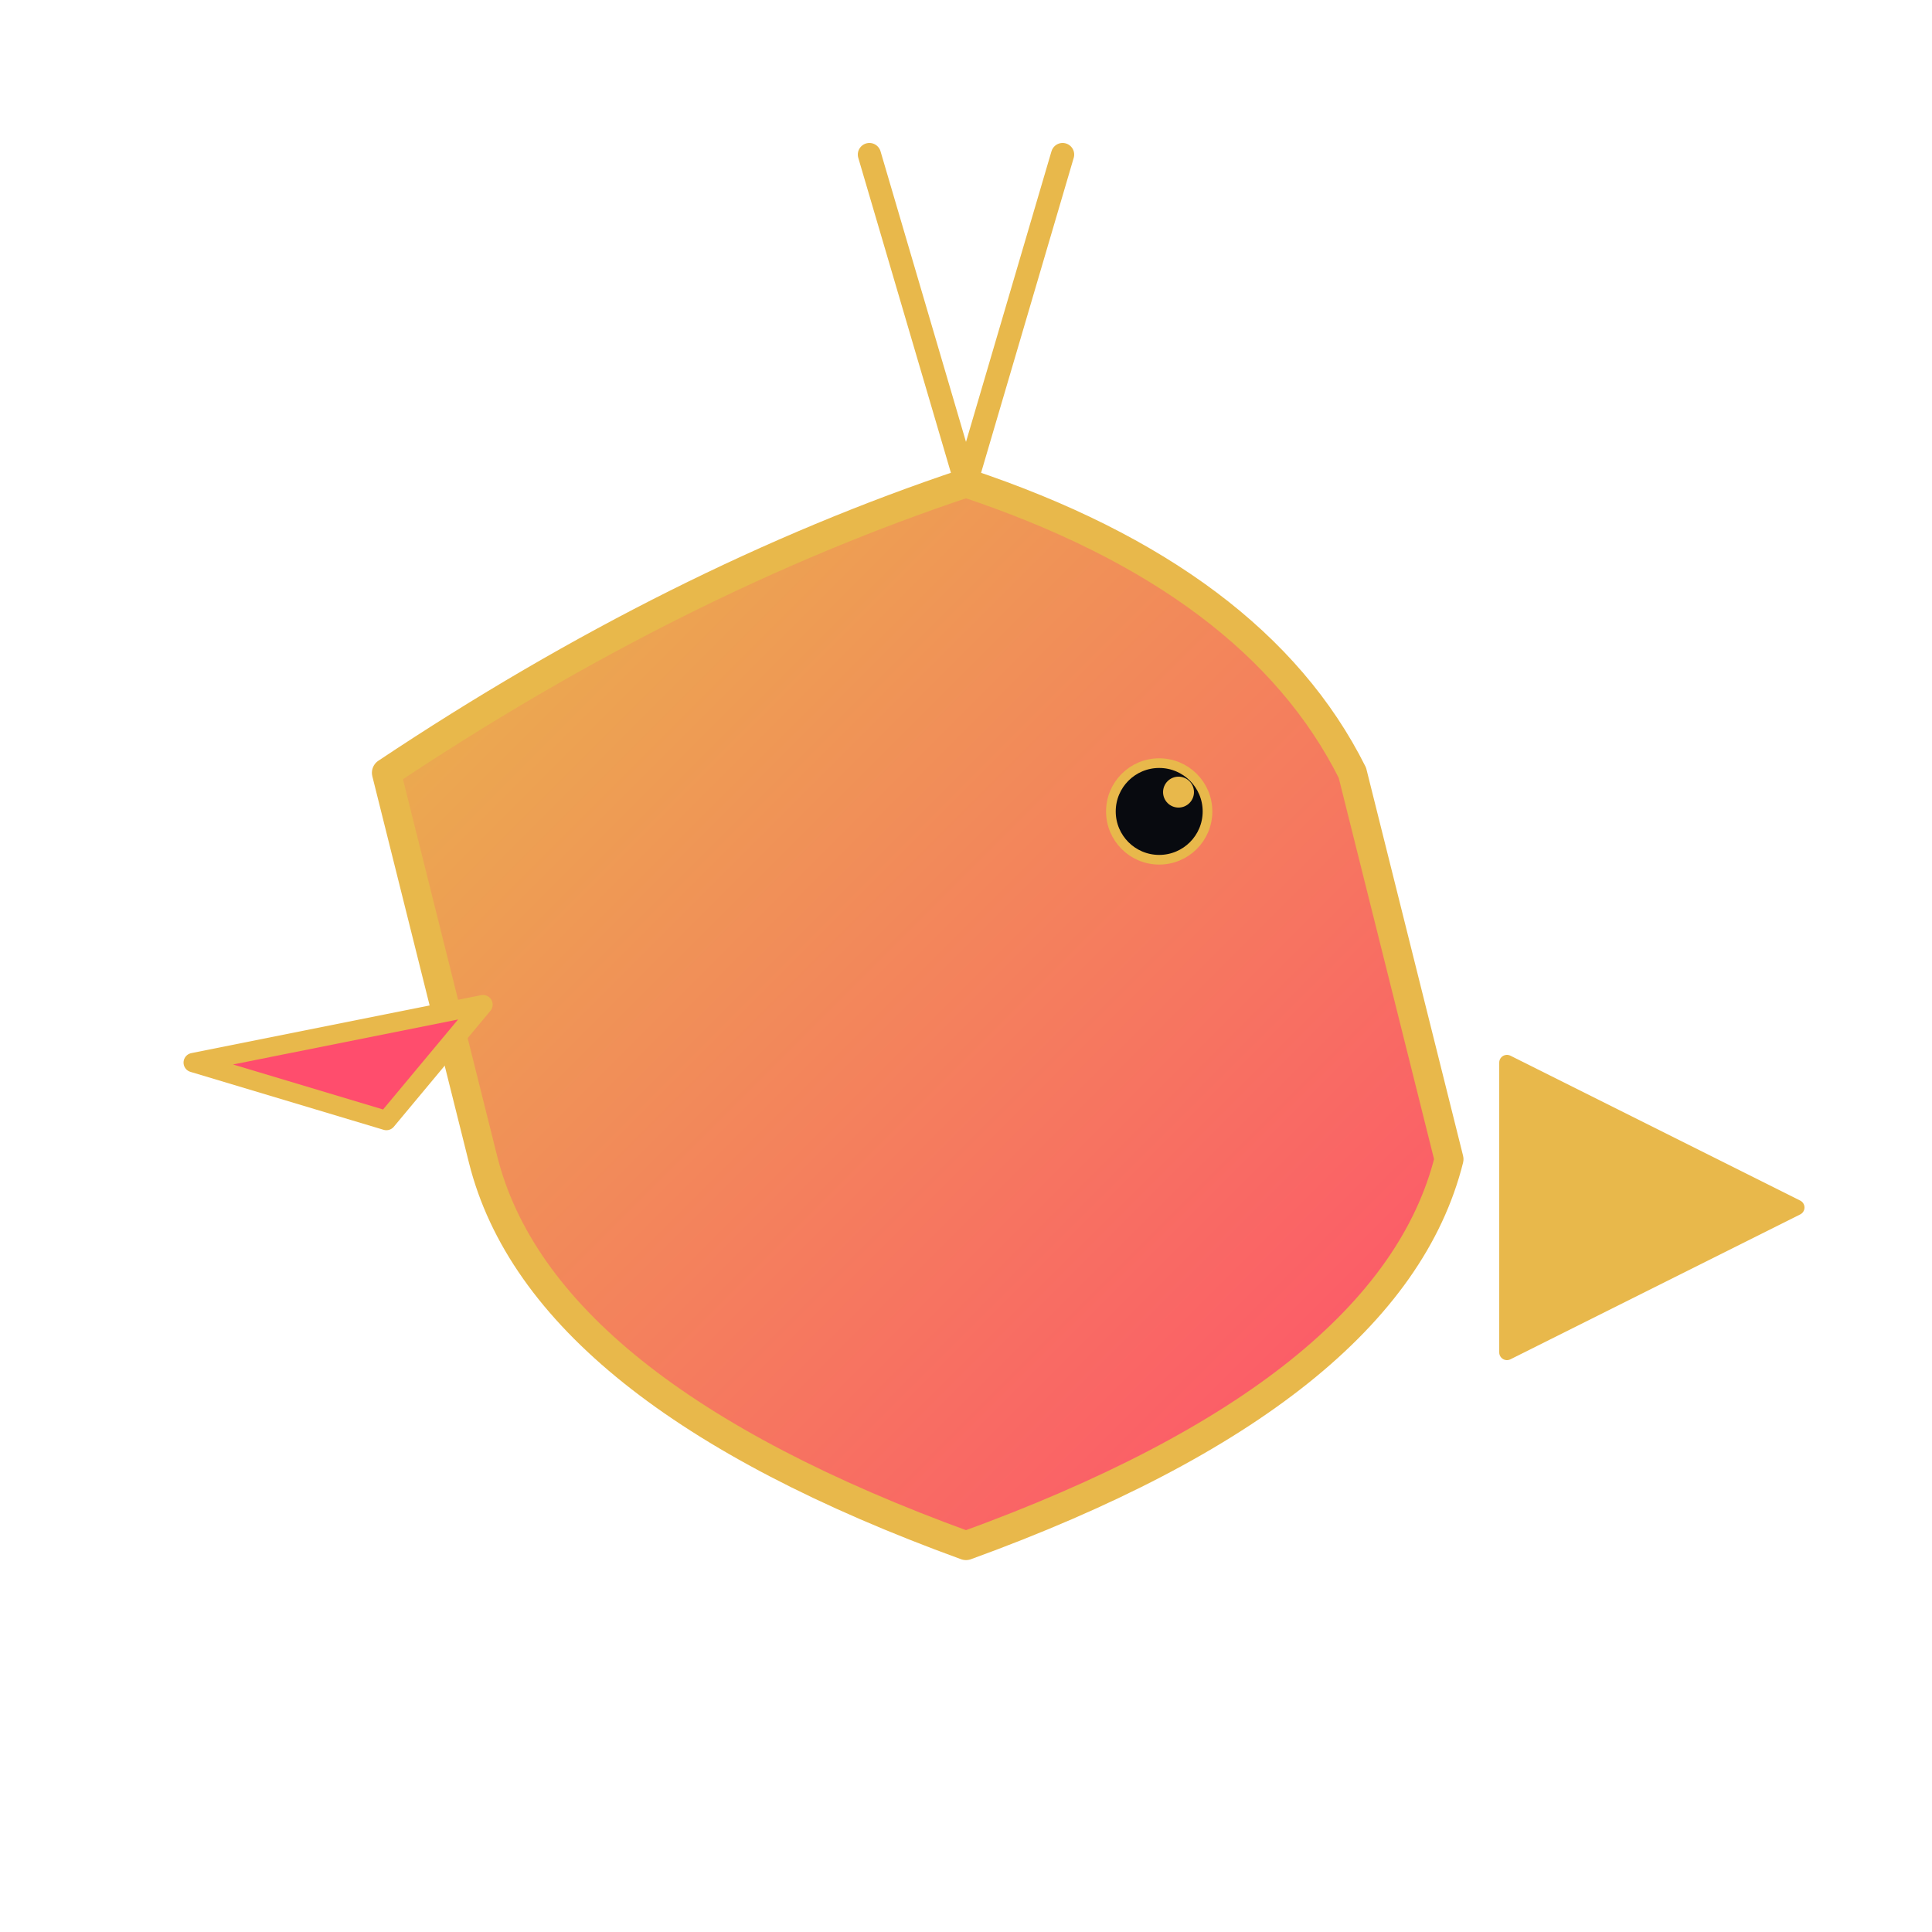
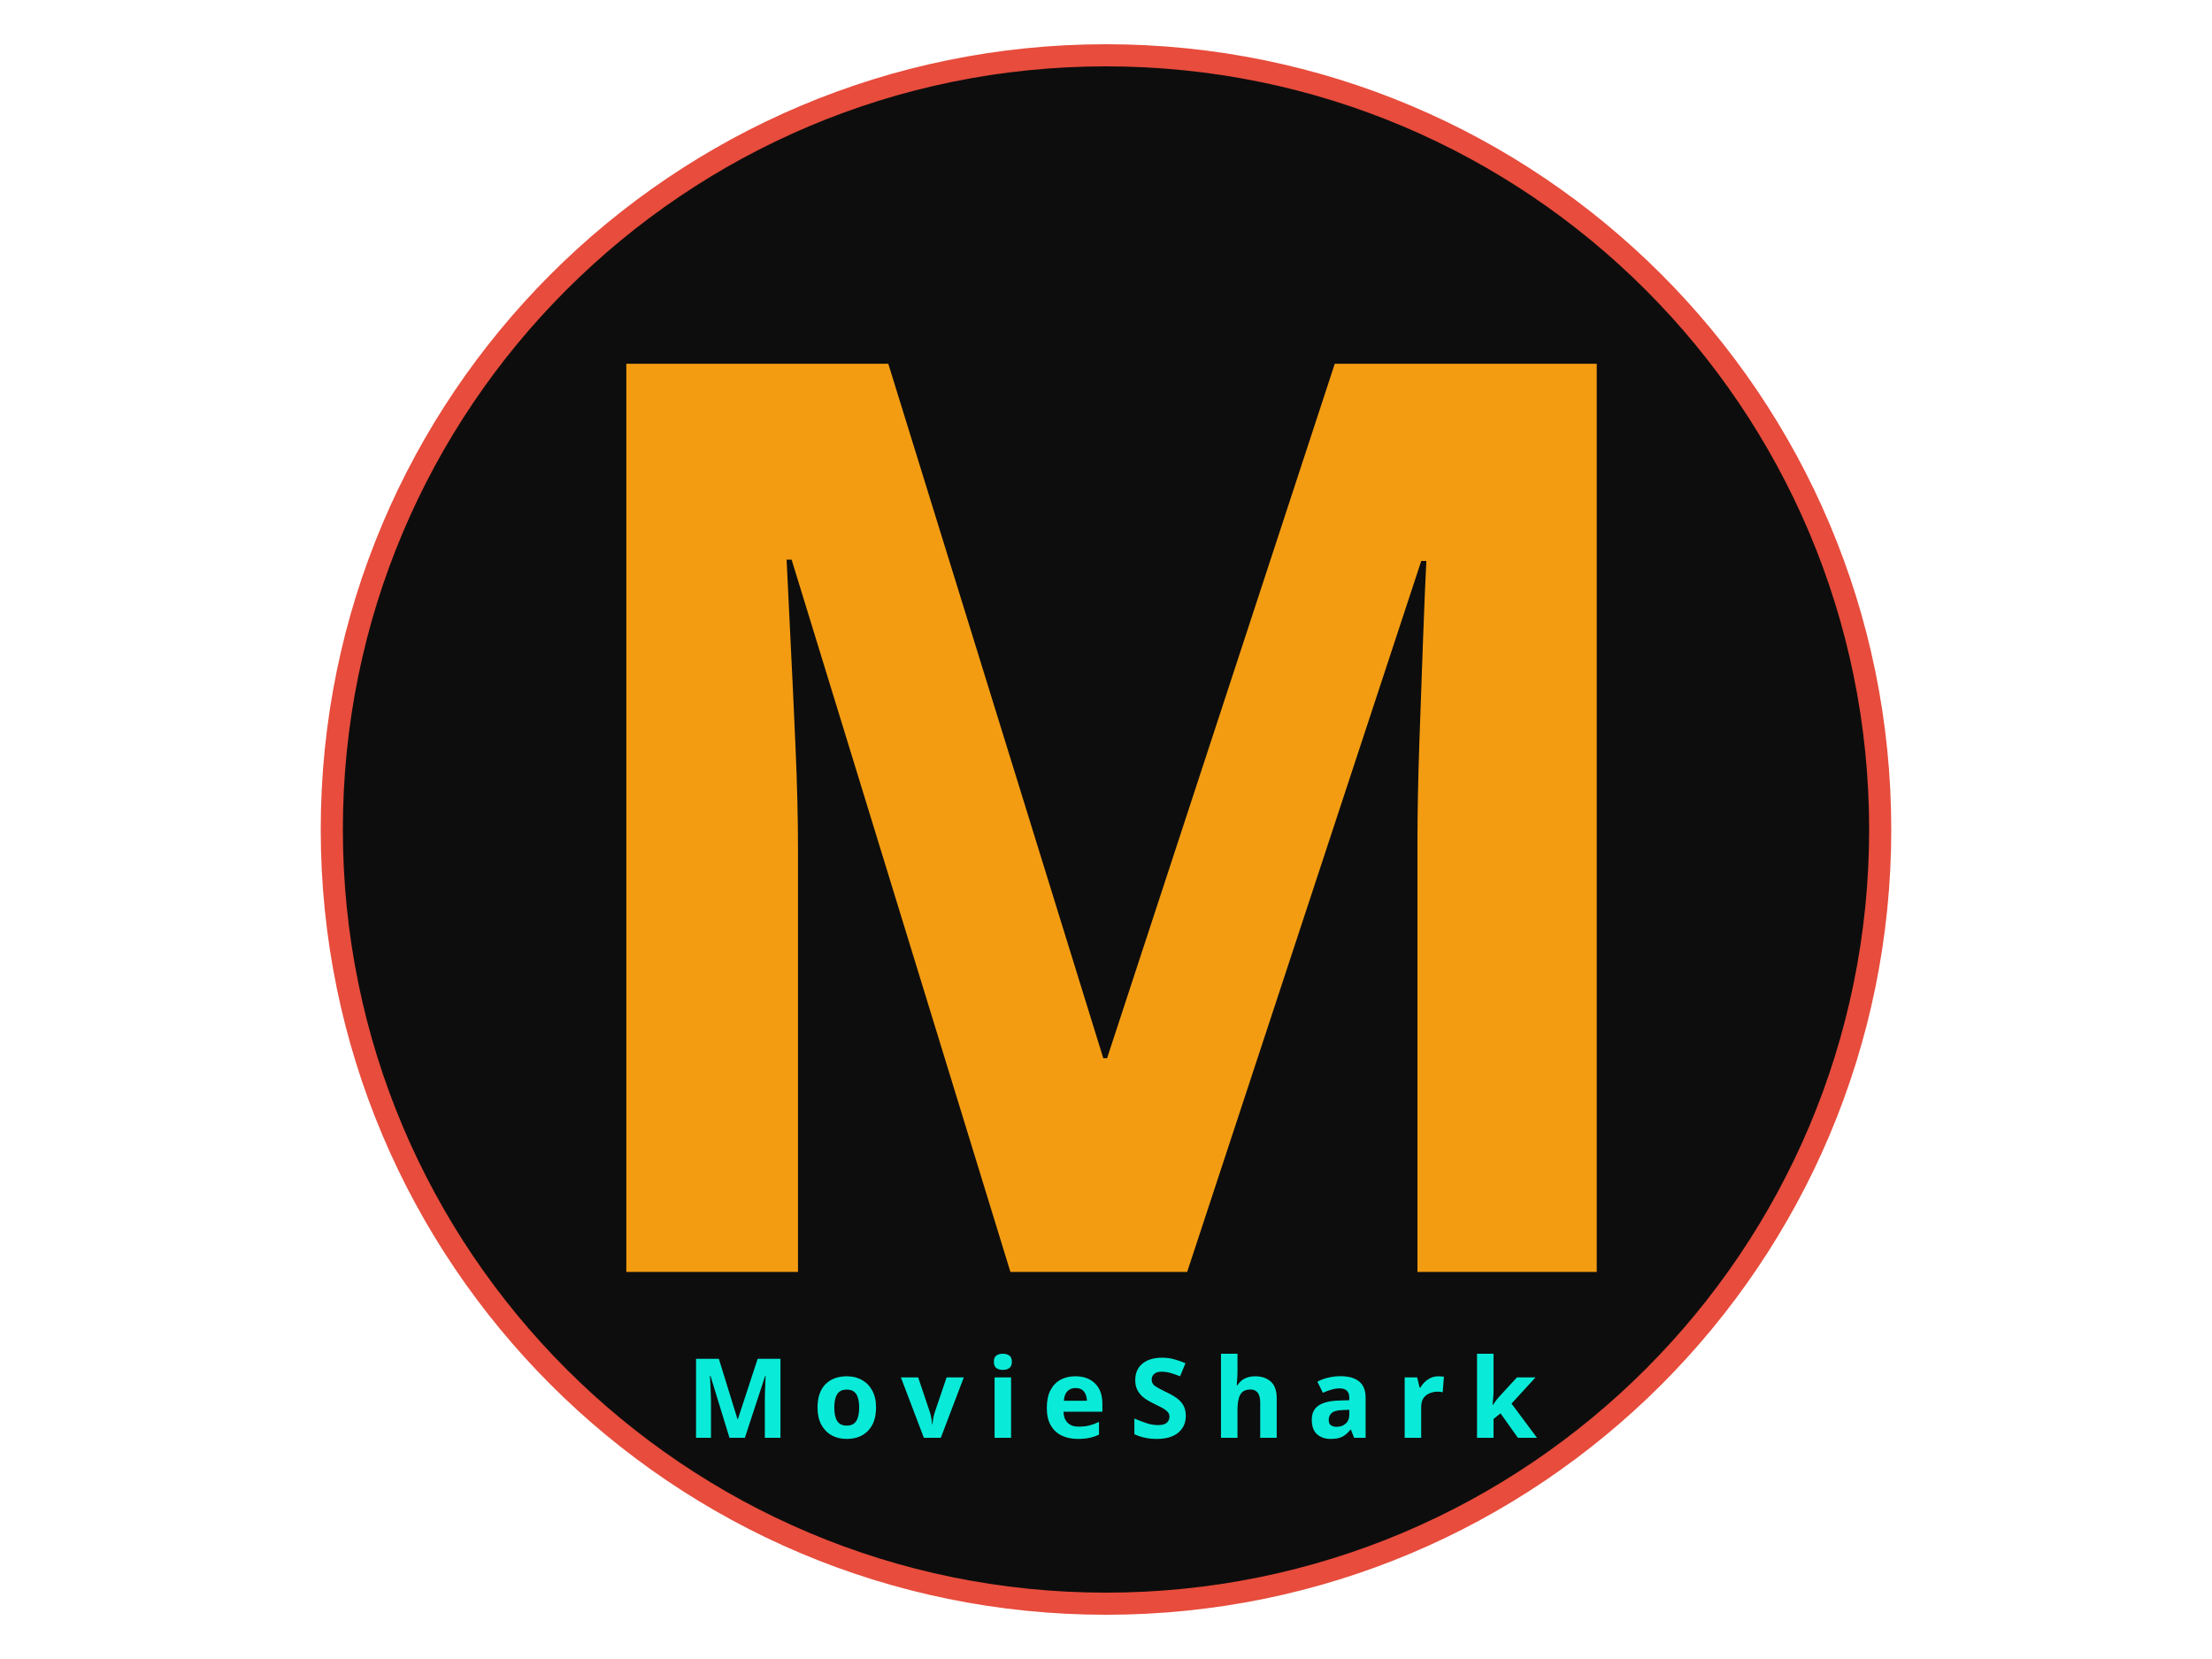
- <svg xmlns="http://www.w3.org/2000/svg" viewBox="0 0 100 100" preserveAspectRatio="xMidYMid meet">
+ <svg xmlns="http://www.w3.org/2000/svg" viewBox="0 0 400 300" width="400" height="300">
  <defs>
-     <linearGradient id="grad1" x1="0%" y1="0%" x2="100%" y2="100%">
-       <stop offset="0%" style="stop-color:#e8b84b;stop-opacity:1" />
-       <stop offset="100%" style="stop-color:#ff4d6d;stop-opacity:1" />
+     <linearGradient id="movieGrad" x1="0%" y1="0%" x2="100%" y2="100%">
+       <stop offset="0%" style="stop-color:#0aeedbfb;stop-opacity:1" />
+       <stop offset="50%" style="stop-color:#c0392b;stop-opacity:1" />
+       <stop offset="100%" style="stop-color:#8b0000;stop-opacity:1" />
+     </linearGradient>
+     <linearGradient id="sGrad" x1="0%" y1="0%" x2="100%" y2="100%">
+       <stop offset="0%" style="stop-color:#f39c12;stop-opacity:1" />
+       <stop offset="100%" style="stop-color:#e67e22;stop-opacity:1" />
    </linearGradient>
  </defs>
-   <path d="M 20 40 Q 35 30 50 25 Q 65 30 70 40 L 75 60 Q 72 72 50 80 Q 28 72 25 60 Z" fill="url(#grad1)" stroke="#e8b84b" stroke-width="1.5" stroke-linejoin="round" />
-   <path d="M 25 52 L 10 55 L 20 58 Z" fill="#ff4d6d" stroke="#e8b84b" stroke-width="1" stroke-linejoin="round" />
-   <path d="M 50 25 L 45 8 L 50 25 L 55 8 Z" fill="url(#grad1)" stroke="#e8b84b" stroke-width="1.2" stroke-linejoin="round" />
-   <circle cx="60" cy="42" r="2.5" fill="#080a0f" stroke="#e8b84b" stroke-width="0.5" />
-   <circle cx="61" cy="41" r="0.8" fill="#e8b84b" />
-   <polygon points="78,55 78,70 93,62.5" fill="#e8b84b" stroke="#e8b84b" stroke-width="0.8" stroke-linejoin="round" />
+   <circle cx="200" cy="150" r="140" fill="#0c0c0cfd" stroke="#e74c3c" stroke-width="4" />
+   <text x="201" y="230" text-anchor="middle" font-family="Arial Black" font-size="230" font-weight="bold" fill="#f39c12" letter-spacing="4">
+     M
+   </text>
+   <text x="201" y="260" text-anchor="middle" font-family="Bodoni MT Black" font-size="20" font-weight="bold" fill="#0aeedbfb" letter-spacing="4">
+     MovieShark
+   </text>
</svg>
